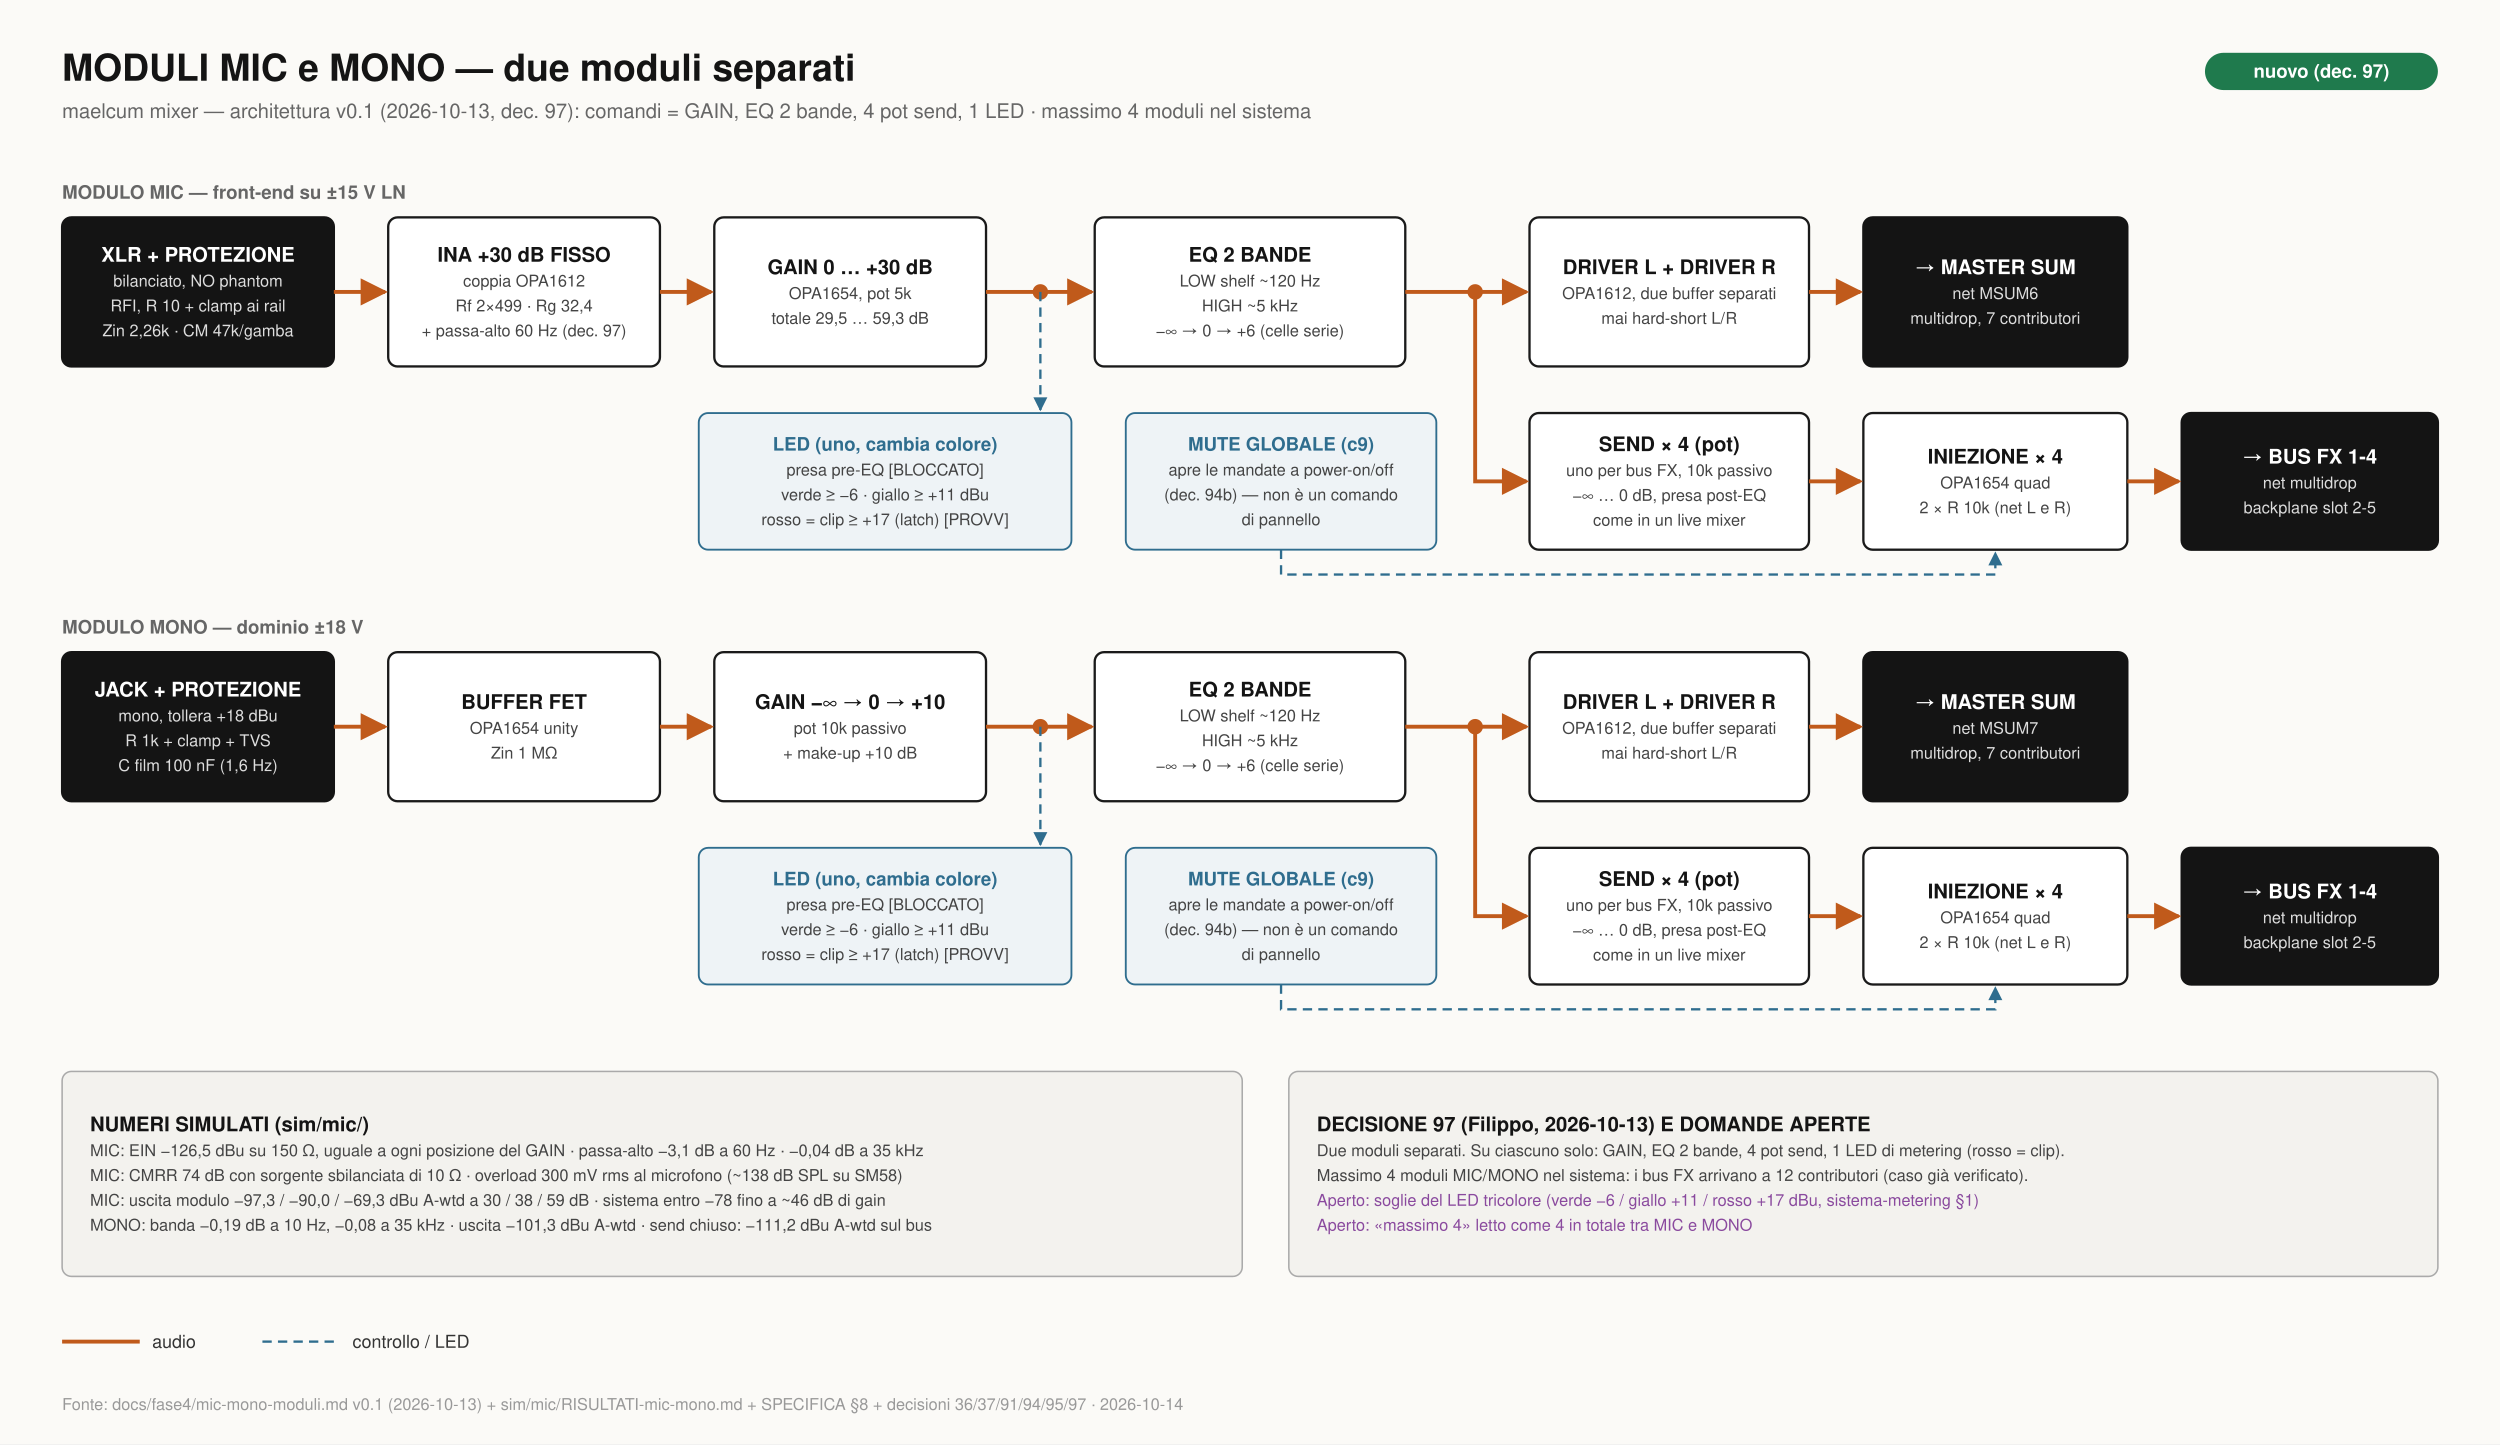
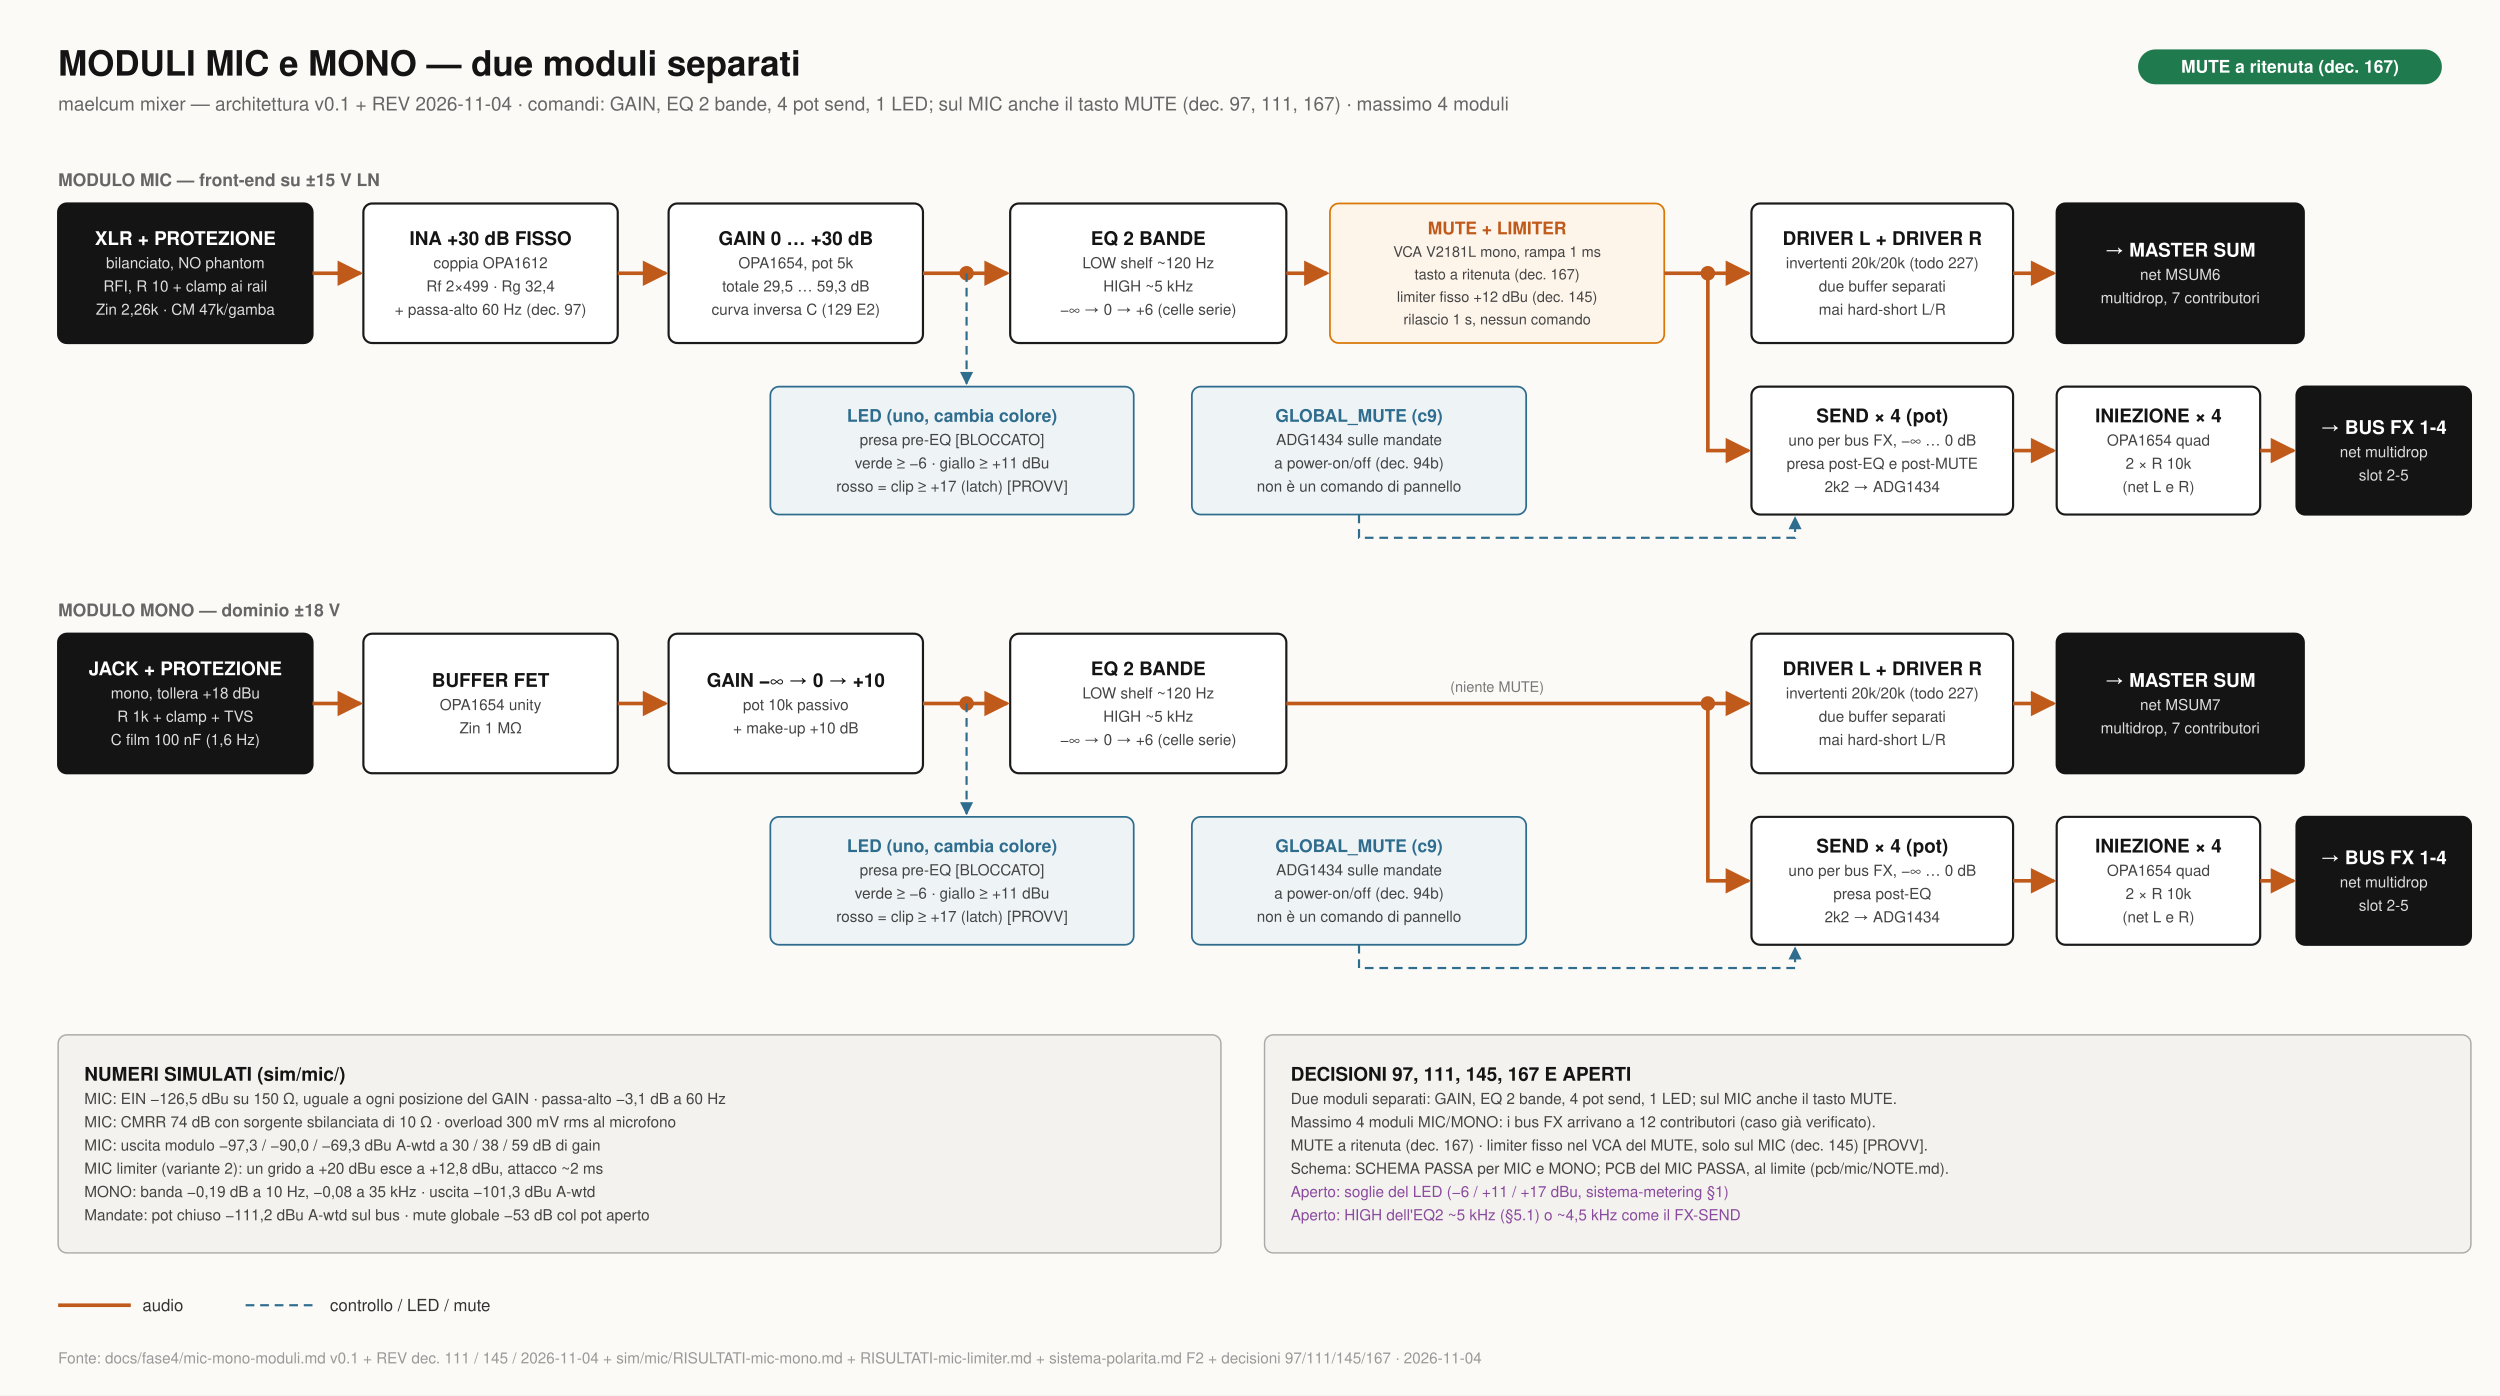
- <svg xmlns="http://www.w3.org/2000/svg" viewBox="0 0 1610 930" font-family="Helvetica Neue, Helvetica, Arial, sans-serif">
+ <svg xmlns="http://www.w3.org/2000/svg" viewBox="0 0 1720 960" font-family="Helvetica Neue, Helvetica, Arial, sans-serif">
  <defs>
    <marker id="ar" viewBox="0 0 10 10" refX="9" refY="5" markerWidth="7" markerHeight="7" orient="auto-start-reverse">
      <path d="M0,0 L10,5 L0,10 z" fill="#C05A1B" />
    </marker>
    <marker id="arb" viewBox="0 0 10 10" refX="9" refY="5" markerWidth="7" markerHeight="7" orient="auto-start-reverse">
      <path d="M0,0 L10,5 L0,10 z" fill="#8A4A9E" />
    </marker>
    <marker id="arw" viewBox="0 0 10 10" refX="9" refY="5" markerWidth="6" markerHeight="6" orient="auto-start-reverse">
      <path d="M0,0 L10,5 L0,10 z" fill="#2F6D8E" />
    </marker>
    <marker id="ark" viewBox="0 0 10 10" refX="9" refY="5" markerWidth="7" markerHeight="7" orient="auto-start-reverse">
      <path d="M0,0 L10,5 L0,10 z" fill="#333" />
    </marker>
  </defs>
-   <rect width="1610" height="930" fill="#FBFAF7" />
+   <rect width="1720" height="960" fill="#FBFAF7" />
  <text x="40" y="52" font-size="24" font-weight="700" fill="#141414">MODULI MIC e MONO — due moduli separati</text>
-   <text x="40" y="76" font-size="13" fill="#666">maelcum mixer — architettura v0.1 (2026-10-13, dec. 97): comandi = GAIN, EQ 2 bande, 4 pot send, 1 LED · massimo 4 moduli nel sistema</text>
-   <rect x="1420" y="34" width="150" height="24" rx="12" fill="#1F7A4D" />
-   <text x="1495" y="50" font-size="12" font-weight="600" fill="#fff" text-anchor="middle">nuovo (dec. 97)</text>
+   <text x="40" y="76" font-size="13" fill="#666">maelcum mixer — architettura v0.1 + REV 2026-11-04 · comandi: GAIN, EQ 2 bande, 4 pot send, 1 LED; sul MIC anche il tasto MUTE (dec. 97, 111, 167) · massimo 4 moduli</text>
+   <rect x="1471" y="34" width="209" height="24" rx="12" fill="#1F7A4D" />
+   <text x="1575.5" y="50" font-size="12" font-weight="600" fill="#fff" text-anchor="middle">MUTE a ritenuta (dec. 167)</text>
  <text x="40" y="128" font-size="12" font-weight="700" fill="#666">MODULO MIC — front-end su ±15 V LN</text>
  <rect x="40" y="140" width="175" height="96" rx="6" fill="#141414" stroke="#141414" stroke-width="1.5" />
  <text x="127.5" y="168.55" font-size="13" font-weight="700" fill="#fff" text-anchor="middle">XLR + PROTEZIONE</text>
  <text x="127.5" y="184.55" font-size="10.5" fill="#ddd" text-anchor="middle">bilanciato, NO phantom</text>
  <text x="127.5" y="200.55" font-size="10.5" fill="#ddd" text-anchor="middle">RFI, R 10 + clamp ai rail</text>
  <text x="127.5" y="216.55" font-size="10.5" fill="#ddd" text-anchor="middle">Zin 2,26k · CM 47k/gamba</text>
  <rect x="250" y="140" width="175" height="96" rx="6" fill="#fff" stroke="#1A1A1A" stroke-width="1.5" />
  <text x="337.5" y="168.55" font-size="13" font-weight="700" fill="#141414" text-anchor="middle">INA +30 dB FISSO</text>
  <text x="337.5" y="184.55" font-size="10.5" fill="#444" text-anchor="middle">coppia OPA1612</text>
  <text x="337.5" y="200.55" font-size="10.5" fill="#444" text-anchor="middle">Rf 2×499 · Rg 32,4</text>
  <text x="337.5" y="216.55" font-size="10.5" fill="#444" text-anchor="middle">+ passa-alto 60 Hz (dec. 97)</text>
  <rect x="460" y="140" width="175" height="96" rx="6" fill="#fff" stroke="#1A1A1A" stroke-width="1.5" />
-   <text x="547.5" y="176.55" font-size="13" font-weight="700" fill="#141414" text-anchor="middle">GAIN 0 … +30 dB</text>
-   <text x="547.5" y="192.55" font-size="10.5" fill="#444" text-anchor="middle">OPA1654, pot 5k</text>
-   <text x="547.5" y="208.55" font-size="10.5" fill="#444" text-anchor="middle">totale 29,5 … 59,3 dB</text>
+   <text x="547.5" y="168.55" font-size="13" font-weight="700" fill="#141414" text-anchor="middle">GAIN 0 … +30 dB</text>
+   <text x="547.5" y="184.55" font-size="10.5" fill="#444" text-anchor="middle">OPA1654, pot 5k</text>
+   <text x="547.5" y="200.55" font-size="10.5" fill="#444" text-anchor="middle">totale 29,5 … 59,3 dB</text>
+   <text x="547.5" y="216.55" font-size="10.5" fill="#444" text-anchor="middle">curva inversa C (129 E2)</text>
  <path d="M 215 188 L 248 188" stroke="#C05A1B" stroke-width="2.5" fill="none" marker-end="url(#ar)" />
  <path d="M 425 188 L 458 188" stroke="#C05A1B" stroke-width="2.5" fill="none" marker-end="url(#ar)" />
-   <rect x="705" y="140" width="200" height="96" rx="6" fill="#fff" stroke="#1A1A1A" stroke-width="1.5" />
-   <text x="805" y="168.55" font-size="13" font-weight="700" fill="#141414" text-anchor="middle">EQ 2 BANDE</text>
-   <text x="805" y="184.55" font-size="10.5" fill="#444" text-anchor="middle">LOW shelf ~120 Hz</text>
-   <text x="805" y="200.55" font-size="10.5" fill="#444" text-anchor="middle">HIGH ~5 kHz</text>
-   <text x="805" y="216.55" font-size="10.5" fill="#444" text-anchor="middle">−∞ → 0 → +6 (celle serie)</text>
-   <path d="M 635 188 L 703 188" stroke="#C05A1B" stroke-width="2.5" fill="none" marker-end="url(#ar)" />
-   <circle cx="670" cy="188" r="5" fill="#C05A1B" />
-   <rect x="450" y="266" width="240" height="88" rx="6" fill="#EEF3F6" stroke="#2F6D8E" stroke-width="1.2" />
-   <text x="570" y="290.2" font-size="12" font-weight="700" fill="#2F6D8E" text-anchor="middle">LED (uno, cambia colore)</text>
-   <text x="570" y="306.2" font-size="10.5" fill="#444" text-anchor="middle">presa pre-EQ [BLOCCATO]</text>
-   <text x="570" y="322.2" font-size="10.5" fill="#444" text-anchor="middle">verde ≥ −6 · giallo ≥ +11 dBu</text>
-   <text x="570" y="338.2" font-size="10.5" fill="#444" text-anchor="middle">rosso = clip ≥ +17 (latch) [PROVV]</text>
-   <path d="M 670 188 L 670 264" stroke="#2F6D8E" stroke-width="1.5" fill="none" stroke-dasharray="6 4" marker-end="url(#arw)" />
-   <rect x="985" y="140" width="180" height="96" rx="6" fill="#fff" stroke="#1A1A1A" stroke-width="1.5" />
-   <text x="1075" y="176.55" font-size="13" font-weight="700" fill="#141414" text-anchor="middle">DRIVER L + DRIVER R</text>
-   <text x="1075" y="192.55" font-size="10.5" fill="#444" text-anchor="middle">OPA1612, due buffer separati</text>
-   <text x="1075" y="208.55" font-size="10.5" fill="#444" text-anchor="middle">mai hard-short L/R</text>
-   <rect x="1200" y="140" width="170" height="96" rx="6" fill="#141414" stroke="#141414" stroke-width="1.5" />
-   <text x="1285" y="176.55" font-size="13" font-weight="700" fill="#fff" text-anchor="middle">→ MASTER SUM</text>
-   <text x="1285" y="192.55" font-size="10.5" fill="#ddd" text-anchor="middle">net MSUM6</text>
-   <text x="1285" y="208.55" font-size="10.5" fill="#ddd" text-anchor="middle">multidrop, 7 contributori</text>
-   <path d="M 905 188 L 983 188" stroke="#C05A1B" stroke-width="2.5" fill="none" marker-end="url(#ar)" />
-   <circle cx="950" cy="188" r="5" fill="#C05A1B" />
-   <path d="M 1165 188 L 1198 188" stroke="#C05A1B" stroke-width="2.5" fill="none" marker-end="url(#ar)" />
-   <rect x="985" y="266" width="180" height="88" rx="6" fill="#fff" stroke="#1A1A1A" stroke-width="1.5" />
-   <text x="1075" y="290.55" font-size="13" font-weight="700" fill="#141414" text-anchor="middle">SEND × 4 (pot)</text>
-   <text x="1075" y="306.55" font-size="10.5" fill="#444" text-anchor="middle">uno per bus FX, 10k passivo</text>
-   <text x="1075" y="322.55" font-size="10.5" fill="#444" text-anchor="middle">−∞ … 0 dB, presa post-EQ</text>
-   <text x="1075" y="338.55" font-size="10.5" fill="#444" text-anchor="middle">come in un live mixer</text>
-   <rect x="1200" y="266" width="170" height="88" rx="6" fill="#fff" stroke="#1A1A1A" stroke-width="1.5" />
-   <text x="1285" y="298.55" font-size="13" font-weight="700" fill="#141414" text-anchor="middle">INIEZIONE × 4</text>
-   <text x="1285" y="314.55" font-size="10.5" fill="#444" text-anchor="middle">OPA1654 quad</text>
-   <text x="1285" y="330.55" font-size="10.5" fill="#444" text-anchor="middle">2 × R 10k (net L e R)</text>
-   <rect x="1405" y="266" width="165" height="88" rx="6" fill="#141414" stroke="#141414" stroke-width="1.5" />
-   <text x="1487.5" y="298.55" font-size="13" font-weight="700" fill="#fff" text-anchor="middle">→ BUS FX 1-4</text>
-   <text x="1487.5" y="314.55" font-size="10.5" fill="#ddd" text-anchor="middle">net multidrop</text>
-   <text x="1487.5" y="330.55" font-size="10.5" fill="#ddd" text-anchor="middle">backplane slot 2-5</text>
-   <path d="M 950 188 L 950 310 L 983 310" stroke="#C05A1B" stroke-width="2.5" fill="none" marker-end="url(#ar)" />
-   <path d="M 1165 310 L 1198 310" stroke="#C05A1B" stroke-width="2.5" fill="none" marker-end="url(#ar)" />
-   <path d="M 1370 310 L 1403 310" stroke="#C05A1B" stroke-width="2.5" fill="none" marker-end="url(#ar)" />
-   <rect x="725" y="266" width="200" height="88" rx="6" fill="#EEF3F6" stroke="#2F6D8E" stroke-width="1.2" />
-   <text x="825" y="290.2" font-size="12" font-weight="700" fill="#2F6D8E" text-anchor="middle">MUTE GLOBALE (c9)</text>
-   <text x="825" y="306.2" font-size="10.5" fill="#444" text-anchor="middle">apre le mandate a power-on/off</text>
-   <text x="825" y="322.2" font-size="10.5" fill="#444" text-anchor="middle">(dec. 94b) — non è un comando</text>
-   <text x="825" y="338.2" font-size="10.5" fill="#444" text-anchor="middle">di pannello</text>
-   <path d="M 825 354 L 825 370 L 1285 370 L 1285 356" stroke="#2F6D8E" stroke-width="1.5" fill="none" stroke-dasharray="6 4" marker-end="url(#arw)" />
-   <text x="40" y="408" font-size="12" font-weight="700" fill="#666">MODULO MONO — dominio ±18 V</text>
-   <rect x="40" y="420" width="175" height="96" rx="6" fill="#141414" stroke="#141414" stroke-width="1.5" />
-   <text x="127.5" y="448.55" font-size="13" font-weight="700" fill="#fff" text-anchor="middle">JACK + PROTEZIONE</text>
-   <text x="127.5" y="464.55" font-size="10.5" fill="#ddd" text-anchor="middle">mono, tollera +18 dBu</text>
-   <text x="127.5" y="480.55" font-size="10.5" fill="#ddd" text-anchor="middle">R 1k + clamp + TVS</text>
-   <text x="127.5" y="496.55" font-size="10.5" fill="#ddd" text-anchor="middle">C film 100 nF (1,6 Hz)</text>
-   <rect x="250" y="420" width="175" height="96" rx="6" fill="#fff" stroke="#1A1A1A" stroke-width="1.5" />
-   <text x="337.5" y="456.55" font-size="13" font-weight="700" fill="#141414" text-anchor="middle">BUFFER FET</text>
-   <text x="337.5" y="472.55" font-size="10.5" fill="#444" text-anchor="middle">OPA1654 unity</text>
-   <text x="337.5" y="488.55" font-size="10.5" fill="#444" text-anchor="middle">Zin 1 MΩ</text>
-   <rect x="460" y="420" width="175" height="96" rx="6" fill="#fff" stroke="#1A1A1A" stroke-width="1.5" />
-   <text x="547.5" y="456.55" font-size="13" font-weight="700" fill="#141414" text-anchor="middle">GAIN −∞ → 0 → +10</text>
-   <text x="547.5" y="472.55" font-size="10.5" fill="#444" text-anchor="middle">pot 10k passivo</text>
-   <text x="547.5" y="488.55" font-size="10.5" fill="#444" text-anchor="middle">+ make-up +10 dB</text>
-   <path d="M 215 468 L 248 468" stroke="#C05A1B" stroke-width="2.5" fill="none" marker-end="url(#ar)" />
-   <path d="M 425 468 L 458 468" stroke="#C05A1B" stroke-width="2.5" fill="none" marker-end="url(#ar)" />
-   <rect x="705" y="420" width="200" height="96" rx="6" fill="#fff" stroke="#1A1A1A" stroke-width="1.5" />
-   <text x="805" y="448.55" font-size="13" font-weight="700" fill="#141414" text-anchor="middle">EQ 2 BANDE</text>
-   <text x="805" y="464.55" font-size="10.5" fill="#444" text-anchor="middle">LOW shelf ~120 Hz</text>
-   <text x="805" y="480.55" font-size="10.5" fill="#444" text-anchor="middle">HIGH ~5 kHz</text>
-   <text x="805" y="496.55" font-size="10.5" fill="#444" text-anchor="middle">−∞ → 0 → +6 (celle serie)</text>
-   <path d="M 635 468 L 703 468" stroke="#C05A1B" stroke-width="2.5" fill="none" marker-end="url(#ar)" />
-   <circle cx="670" cy="468" r="5" fill="#C05A1B" />
-   <rect x="450" y="546" width="240" height="88" rx="6" fill="#EEF3F6" stroke="#2F6D8E" stroke-width="1.2" />
-   <text x="570" y="570.2" font-size="12" font-weight="700" fill="#2F6D8E" text-anchor="middle">LED (uno, cambia colore)</text>
-   <text x="570" y="586.2" font-size="10.5" fill="#444" text-anchor="middle">presa pre-EQ [BLOCCATO]</text>
-   <text x="570" y="602.2" font-size="10.5" fill="#444" text-anchor="middle">verde ≥ −6 · giallo ≥ +11 dBu</text>
-   <text x="570" y="618.2" font-size="10.5" fill="#444" text-anchor="middle">rosso = clip ≥ +17 (latch) [PROVV]</text>
-   <path d="M 670 468 L 670 544" stroke="#2F6D8E" stroke-width="1.5" fill="none" stroke-dasharray="6 4" marker-end="url(#arw)" />
-   <rect x="985" y="420" width="180" height="96" rx="6" fill="#fff" stroke="#1A1A1A" stroke-width="1.5" />
-   <text x="1075" y="456.55" font-size="13" font-weight="700" fill="#141414" text-anchor="middle">DRIVER L + DRIVER R</text>
-   <text x="1075" y="472.55" font-size="10.5" fill="#444" text-anchor="middle">OPA1612, due buffer separati</text>
-   <text x="1075" y="488.55" font-size="10.5" fill="#444" text-anchor="middle">mai hard-short L/R</text>
-   <rect x="1200" y="420" width="170" height="96" rx="6" fill="#141414" stroke="#141414" stroke-width="1.5" />
-   <text x="1285" y="456.55" font-size="13" font-weight="700" fill="#fff" text-anchor="middle">→ MASTER SUM</text>
-   <text x="1285" y="472.55" font-size="10.5" fill="#ddd" text-anchor="middle">net MSUM7</text>
-   <text x="1285" y="488.55" font-size="10.5" fill="#ddd" text-anchor="middle">multidrop, 7 contributori</text>
-   <path d="M 905 468 L 983 468" stroke="#C05A1B" stroke-width="2.5" fill="none" marker-end="url(#ar)" />
-   <circle cx="950" cy="468" r="5" fill="#C05A1B" />
-   <path d="M 1165 468 L 1198 468" stroke="#C05A1B" stroke-width="2.5" fill="none" marker-end="url(#ar)" />
-   <rect x="985" y="546" width="180" height="88" rx="6" fill="#fff" stroke="#1A1A1A" stroke-width="1.5" />
-   <text x="1075" y="570.55" font-size="13" font-weight="700" fill="#141414" text-anchor="middle">SEND × 4 (pot)</text>
-   <text x="1075" y="586.55" font-size="10.5" fill="#444" text-anchor="middle">uno per bus FX, 10k passivo</text>
-   <text x="1075" y="602.55" font-size="10.5" fill="#444" text-anchor="middle">−∞ … 0 dB, presa post-EQ</text>
-   <text x="1075" y="618.55" font-size="10.5" fill="#444" text-anchor="middle">come in un live mixer</text>
-   <rect x="1200" y="546" width="170" height="88" rx="6" fill="#fff" stroke="#1A1A1A" stroke-width="1.5" />
-   <text x="1285" y="578.55" font-size="13" font-weight="700" fill="#141414" text-anchor="middle">INIEZIONE × 4</text>
-   <text x="1285" y="594.55" font-size="10.5" fill="#444" text-anchor="middle">OPA1654 quad</text>
-   <text x="1285" y="610.55" font-size="10.5" fill="#444" text-anchor="middle">2 × R 10k (net L e R)</text>
-   <rect x="1405" y="546" width="165" height="88" rx="6" fill="#141414" stroke="#141414" stroke-width="1.5" />
-   <text x="1487.5" y="578.55" font-size="13" font-weight="700" fill="#fff" text-anchor="middle">→ BUS FX 1-4</text>
-   <text x="1487.5" y="594.55" font-size="10.5" fill="#ddd" text-anchor="middle">net multidrop</text>
-   <text x="1487.5" y="610.55" font-size="10.5" fill="#ddd" text-anchor="middle">backplane slot 2-5</text>
-   <path d="M 950 468 L 950 590 L 983 590" stroke="#C05A1B" stroke-width="2.5" fill="none" marker-end="url(#ar)" />
-   <path d="M 1165 590 L 1198 590" stroke="#C05A1B" stroke-width="2.5" fill="none" marker-end="url(#ar)" />
-   <path d="M 1370 590 L 1403 590" stroke="#C05A1B" stroke-width="2.5" fill="none" marker-end="url(#ar)" />
-   <rect x="725" y="546" width="200" height="88" rx="6" fill="#EEF3F6" stroke="#2F6D8E" stroke-width="1.2" />
-   <text x="825" y="570.2" font-size="12" font-weight="700" fill="#2F6D8E" text-anchor="middle">MUTE GLOBALE (c9)</text>
-   <text x="825" y="586.2" font-size="10.5" fill="#444" text-anchor="middle">apre le mandate a power-on/off</text>
-   <text x="825" y="602.2" font-size="10.5" fill="#444" text-anchor="middle">(dec. 94b) — non è un comando</text>
-   <text x="825" y="618.2" font-size="10.5" fill="#444" text-anchor="middle">di pannello</text>
-   <path d="M 825 634 L 825 650 L 1285 650 L 1285 636" stroke="#2F6D8E" stroke-width="1.5" fill="none" stroke-dasharray="6 4" marker-end="url(#arw)" />
-   <rect x="40" y="690" width="760" height="132" rx="6" fill="#F3F2EE" stroke="#AAA" stroke-width="1" />
-   <text x="58" y="728.55" font-size="13" font-weight="700" fill="#141414">NUMERI SIMULATI (sim/mic/)</text>
-   <text x="58" y="744.55" font-size="10.5" fill="#444">MIC: EIN −126,5 dBu su 150 Ω, uguale a ogni posizione del GAIN · passa-alto −3,1 dB a 60 Hz · −0,04 dB a 35 kHz</text>
-   <text x="58" y="760.55" font-size="10.5" fill="#444">MIC: CMRR 74 dB con sorgente sbilanciata di 10 Ω · overload 300 mV rms al microfono (~138 dB SPL su SM58)</text>
-   <text x="58" y="776.55" font-size="10.5" fill="#444">MIC: uscita modulo −97,3 / −90,0 / −69,3 dBu A-wtd a 30 / 38 / 59 dB · sistema entro −78 fino a ~46 dB di gain</text>
-   <text x="58" y="792.55" font-size="10.5" fill="#444">MONO: banda −0,19 dB a 10 Hz, −0,08 a 35 kHz · uscita −101,3 dBu A-wtd · send chiuso: −111,2 dBu A-wtd sul bus</text>
-   <rect x="830" y="690" width="740" height="132" rx="6" fill="#F3F2EE" stroke="#AAA" stroke-width="1" />
-   <text x="848" y="728.55" font-size="13" font-weight="700" fill="#141414">DECISIONE 97 (Filippo, 2026-10-13) E DOMANDE APERTE</text>
-   <text x="848" y="744.55" font-size="10.5" fill="#444">Due moduli separati. Su ciascuno solo: GAIN, EQ 2 bande, 4 pot send, 1 LED di metering (rosso = clip).</text>
-   <text x="848" y="760.55" font-size="10.5" fill="#444">Massimo 4 moduli MIC/MONO nel sistema: i bus FX arrivano a 12 contributori (caso già verificato).</text>
-   <text x="848" y="776.55" font-size="10.5" fill="#8A4A9E">Aperto: soglie del LED tricolore (verde −6 / giallo +11 / rosso +17 dBu, sistema-metering §1)</text>
-   <text x="848" y="792.55" font-size="10.5" fill="#8A4A9E">Aperto: «massimo 4» letto come 4 in totale tra MIC e MONO</text>
-   <path d="M 40 864 L 90 864" stroke="#C05A1B" stroke-width="2.5" />
-   <text x="98" y="868" font-size="11.5" fill="#333">audio</text>
-   <path d="M 169 864 L 219 864" stroke="#2F6D8E" stroke-width="1.5" stroke-dasharray="6 4" />
-   <text x="227" y="868" font-size="11.5" fill="#333">controllo / LED</text>
-   <text x="40" y="908" font-size="10.5" fill="#999">Fonte: docs/fase4/mic-mono-moduli.md v0.1 (2026-10-13) + sim/mic/RISULTATI-mic-mono.md + SPECIFICA §8 + decisioni 36/37/91/94/95/97 · 2026-10-14</text>
+   <rect x="695" y="140" width="190" height="96" rx="6" fill="#fff" stroke="#1A1A1A" stroke-width="1.5" />
+   <text x="790" y="168.55" font-size="13" font-weight="700" fill="#141414" text-anchor="middle">EQ 2 BANDE</text>
+   <text x="790" y="184.55" font-size="10.5" fill="#444" text-anchor="middle">LOW shelf ~120 Hz</text>
+   <text x="790" y="200.55" font-size="10.5" fill="#444" text-anchor="middle">HIGH ~5 kHz</text>
+   <text x="790" y="216.55" font-size="10.5" fill="#444" text-anchor="middle">−∞ → 0 → +6 (celle serie)</text>
+   <path d="M 635 188 L 693 188" stroke="#C05A1B" stroke-width="2.5" fill="none" marker-end="url(#ar)" />
+   <circle cx="665" cy="188" r="5" fill="#C05A1B" />
+   <rect x="530" y="266" width="250" height="88" rx="6" fill="#EEF3F6" stroke="#2F6D8E" stroke-width="1.2" />
+   <text x="655" y="290.2" font-size="12" font-weight="700" fill="#2F6D8E" text-anchor="middle">LED (uno, cambia colore)</text>
+   <text x="655" y="306.2" font-size="10.5" fill="#444" text-anchor="middle">presa pre-EQ [BLOCCATO]</text>
+   <text x="655" y="322.2" font-size="10.5" fill="#444" text-anchor="middle">verde ≥ −6 · giallo ≥ +11 dBu</text>
+   <text x="655" y="338.2" font-size="10.5" fill="#444" text-anchor="middle">rosso = clip ≥ +17 (latch) [PROVV]</text>
+   <path d="M 665 188 L 665 264" stroke="#2F6D8E" stroke-width="1.5" fill="none" stroke-dasharray="6 4" marker-end="url(#arw)" />
+   <rect x="915" y="140" width="230" height="96" rx="6" fill="#FDF4EA" stroke="#D97706" stroke-width="1.2" />
+   <text x="1030" y="161.2" font-size="12" font-weight="700" fill="#C05A1B" text-anchor="middle">MUTE + LIMITER</text>
+   <text x="1030" y="176.7" font-size="10" fill="#444" text-anchor="middle">VCA V2181L mono, rampa 1 ms</text>
+   <text x="1030" y="192.2" font-size="10" fill="#444" text-anchor="middle">tasto a ritenuta (dec. 167)</text>
+   <text x="1030" y="207.7" font-size="10" fill="#444" text-anchor="middle">limiter fisso +12 dBu (dec. 145)</text>
+   <text x="1030" y="223.2" font-size="10" fill="#444" text-anchor="middle">rilascio 1 s, nessun comando</text>
+   <path d="M 885 188 L 913 188" stroke="#C05A1B" stroke-width="2.5" fill="none" marker-end="url(#ar)" />
+   <path d="M 1145 188 L 1173 188" stroke="#C05A1B" stroke-width="2.5" fill="none" />
+   <circle cx="1175" cy="188" r="5" fill="#C05A1B" />
+   <rect x="1205" y="140" width="180" height="96" rx="6" fill="#fff" stroke="#1A1A1A" stroke-width="1.5" />
+   <text x="1295" y="168.55" font-size="13" font-weight="700" fill="#141414" text-anchor="middle">DRIVER L + DRIVER R</text>
+   <text x="1295" y="184.55" font-size="10.5" fill="#444" text-anchor="middle">invertenti 20k/20k (todo 227)</text>
+   <text x="1295" y="200.55" font-size="10.5" fill="#444" text-anchor="middle">due buffer separati</text>
+   <text x="1295" y="216.55" font-size="10.5" fill="#444" text-anchor="middle">mai hard-short L/R</text>
+   <rect x="1415" y="140" width="170" height="96" rx="6" fill="#141414" stroke="#141414" stroke-width="1.5" />
+   <text x="1500" y="176.55" font-size="13" font-weight="700" fill="#fff" text-anchor="middle">→ MASTER SUM</text>
+   <text x="1500" y="192.55" font-size="10.5" fill="#ddd" text-anchor="middle">net MSUM6</text>
+   <text x="1500" y="208.55" font-size="10.5" fill="#ddd" text-anchor="middle">multidrop, 7 contributori</text>
+   <path d="M 1175 188 L 1203 188" stroke="#C05A1B" stroke-width="2.5" fill="none" marker-end="url(#ar)" />
+   <path d="M 1385 188 L 1413 188" stroke="#C05A1B" stroke-width="2.5" fill="none" marker-end="url(#ar)" />
+   <rect x="1205" y="266" width="180" height="88" rx="6" fill="#fff" stroke="#1A1A1A" stroke-width="1.5" />
+   <text x="1295" y="290.55" font-size="13" font-weight="700" fill="#141414" text-anchor="middle">SEND × 4 (pot)</text>
+   <text x="1295" y="306.55" font-size="10.5" fill="#444" text-anchor="middle">uno per bus FX, −∞ … 0 dB</text>
+   <text x="1295" y="322.55" font-size="10.5" fill="#444" text-anchor="middle">presa post-EQ e post-MUTE</text>
+   <text x="1295" y="338.55" font-size="10.5" fill="#444" text-anchor="middle">2k2 → ADG1434</text>
+   <rect x="1415" y="266" width="140" height="88" rx="6" fill="#fff" stroke="#1A1A1A" stroke-width="1.5" />
+   <text x="1485" y="290.55" font-size="13" font-weight="700" fill="#141414" text-anchor="middle">INIEZIONE × 4</text>
+   <text x="1485" y="306.55" font-size="10.5" fill="#444" text-anchor="middle">OPA1654 quad</text>
+   <text x="1485" y="322.55" font-size="10.5" fill="#444" text-anchor="middle">2 × R 10k</text>
+   <text x="1485" y="338.55" font-size="10.5" fill="#444" text-anchor="middle">(net L e R)</text>
+   <rect x="1580" y="266" width="120" height="88" rx="6" fill="#141414" stroke="#141414" stroke-width="1.5" />
+   <text x="1640" y="298.55" font-size="13" font-weight="700" fill="#fff" text-anchor="middle">→ BUS FX 1-4</text>
+   <text x="1640" y="314.55" font-size="10.5" fill="#ddd" text-anchor="middle">net multidrop</text>
+   <text x="1640" y="330.55" font-size="10.5" fill="#ddd" text-anchor="middle">slot 2-5</text>
+   <path d="M 1175 188 L 1175 310 L 1203 310" stroke="#C05A1B" stroke-width="2.5" fill="none" marker-end="url(#ar)" />
+   <path d="M 1385 310 L 1413 310" stroke="#C05A1B" stroke-width="2.5" fill="none" marker-end="url(#ar)" />
+   <path d="M 1555 310 L 1578 310" stroke="#C05A1B" stroke-width="2.5" fill="none" marker-end="url(#ar)" />
+   <rect x="820" y="266" width="230" height="88" rx="6" fill="#EEF3F6" stroke="#2F6D8E" stroke-width="1.2" />
+   <text x="935" y="290.2" font-size="12" font-weight="700" fill="#2F6D8E" text-anchor="middle">GLOBAL_MUTE (c9)</text>
+   <text x="935" y="306.2" font-size="10.5" fill="#444" text-anchor="middle">ADG1434 sulle mandate</text>
+   <text x="935" y="322.2" font-size="10.5" fill="#444" text-anchor="middle">a power-on/off (dec. 94b)</text>
+   <text x="935" y="338.2" font-size="10.5" fill="#444" text-anchor="middle">non è un comando di pannello</text>
+   <path d="M 935 354 L 935 370 L 1235 370 L 1235 356" stroke="#2F6D8E" stroke-width="1.5" fill="none" stroke-dasharray="6 4" marker-end="url(#arw)" />
+   <text x="40" y="424" font-size="12" font-weight="700" fill="#666">MODULO MONO — dominio ±18 V</text>
+   <rect x="40" y="436" width="175" height="96" rx="6" fill="#141414" stroke="#141414" stroke-width="1.5" />
+   <text x="127.5" y="464.55" font-size="13" font-weight="700" fill="#fff" text-anchor="middle">JACK + PROTEZIONE</text>
+   <text x="127.5" y="480.55" font-size="10.5" fill="#ddd" text-anchor="middle">mono, tollera +18 dBu</text>
+   <text x="127.5" y="496.55" font-size="10.5" fill="#ddd" text-anchor="middle">R 1k + clamp + TVS</text>
+   <text x="127.5" y="512.55" font-size="10.5" fill="#ddd" text-anchor="middle">C film 100 nF (1,6 Hz)</text>
+   <rect x="250" y="436" width="175" height="96" rx="6" fill="#fff" stroke="#1A1A1A" stroke-width="1.5" />
+   <text x="337.5" y="472.55" font-size="13" font-weight="700" fill="#141414" text-anchor="middle">BUFFER FET</text>
+   <text x="337.5" y="488.55" font-size="10.5" fill="#444" text-anchor="middle">OPA1654 unity</text>
+   <text x="337.5" y="504.55" font-size="10.5" fill="#444" text-anchor="middle">Zin 1 MΩ</text>
+   <rect x="460" y="436" width="175" height="96" rx="6" fill="#fff" stroke="#1A1A1A" stroke-width="1.5" />
+   <text x="547.5" y="472.55" font-size="13" font-weight="700" fill="#141414" text-anchor="middle">GAIN −∞ → 0 → +10</text>
+   <text x="547.5" y="488.55" font-size="10.5" fill="#444" text-anchor="middle">pot 10k passivo</text>
+   <text x="547.5" y="504.55" font-size="10.5" fill="#444" text-anchor="middle">+ make-up +10 dB</text>
+   <path d="M 215 484 L 248 484" stroke="#C05A1B" stroke-width="2.5" fill="none" marker-end="url(#ar)" />
+   <path d="M 425 484 L 458 484" stroke="#C05A1B" stroke-width="2.5" fill="none" marker-end="url(#ar)" />
+   <rect x="695" y="436" width="190" height="96" rx="6" fill="#fff" stroke="#1A1A1A" stroke-width="1.5" />
+   <text x="790" y="464.55" font-size="13" font-weight="700" fill="#141414" text-anchor="middle">EQ 2 BANDE</text>
+   <text x="790" y="480.55" font-size="10.5" fill="#444" text-anchor="middle">LOW shelf ~120 Hz</text>
+   <text x="790" y="496.55" font-size="10.5" fill="#444" text-anchor="middle">HIGH ~5 kHz</text>
+   <text x="790" y="512.55" font-size="10.5" fill="#444" text-anchor="middle">−∞ → 0 → +6 (celle serie)</text>
+   <path d="M 635 484 L 693 484" stroke="#C05A1B" stroke-width="2.5" fill="none" marker-end="url(#ar)" />
+   <circle cx="665" cy="484" r="5" fill="#C05A1B" />
+   <rect x="530" y="562" width="250" height="88" rx="6" fill="#EEF3F6" stroke="#2F6D8E" stroke-width="1.2" />
+   <text x="655" y="586.2" font-size="12" font-weight="700" fill="#2F6D8E" text-anchor="middle">LED (uno, cambia colore)</text>
+   <text x="655" y="602.2" font-size="10.5" fill="#444" text-anchor="middle">presa pre-EQ [BLOCCATO]</text>
+   <text x="655" y="618.2" font-size="10.5" fill="#444" text-anchor="middle">verde ≥ −6 · giallo ≥ +11 dBu</text>
+   <text x="655" y="634.2" font-size="10.5" fill="#444" text-anchor="middle">rosso = clip ≥ +17 (latch) [PROVV]</text>
+   <path d="M 665 484 L 665 560" stroke="#2F6D8E" stroke-width="1.5" fill="none" stroke-dasharray="6 4" marker-end="url(#arw)" />
+   <path d="M 885 484 L 1173 484" stroke="#C05A1B" stroke-width="2.5" fill="none" />
+   <text x="1030" y="476" font-size="10" fill="#777" text-anchor="middle">(niente MUTE)</text>
+   <circle cx="1175" cy="484" r="5" fill="#C05A1B" />
+   <rect x="1205" y="436" width="180" height="96" rx="6" fill="#fff" stroke="#1A1A1A" stroke-width="1.5" />
+   <text x="1295" y="464.55" font-size="13" font-weight="700" fill="#141414" text-anchor="middle">DRIVER L + DRIVER R</text>
+   <text x="1295" y="480.55" font-size="10.5" fill="#444" text-anchor="middle">invertenti 20k/20k (todo 227)</text>
+   <text x="1295" y="496.55" font-size="10.5" fill="#444" text-anchor="middle">due buffer separati</text>
+   <text x="1295" y="512.55" font-size="10.5" fill="#444" text-anchor="middle">mai hard-short L/R</text>
+   <rect x="1415" y="436" width="170" height="96" rx="6" fill="#141414" stroke="#141414" stroke-width="1.5" />
+   <text x="1500" y="472.55" font-size="13" font-weight="700" fill="#fff" text-anchor="middle">→ MASTER SUM</text>
+   <text x="1500" y="488.55" font-size="10.5" fill="#ddd" text-anchor="middle">net MSUM7</text>
+   <text x="1500" y="504.55" font-size="10.5" fill="#ddd" text-anchor="middle">multidrop, 7 contributori</text>
+   <path d="M 1175 484 L 1203 484" stroke="#C05A1B" stroke-width="2.5" fill="none" marker-end="url(#ar)" />
+   <path d="M 1385 484 L 1413 484" stroke="#C05A1B" stroke-width="2.5" fill="none" marker-end="url(#ar)" />
+   <rect x="1205" y="562" width="180" height="88" rx="6" fill="#fff" stroke="#1A1A1A" stroke-width="1.5" />
+   <text x="1295" y="586.55" font-size="13" font-weight="700" fill="#141414" text-anchor="middle">SEND × 4 (pot)</text>
+   <text x="1295" y="602.55" font-size="10.5" fill="#444" text-anchor="middle">uno per bus FX, −∞ … 0 dB</text>
+   <text x="1295" y="618.55" font-size="10.5" fill="#444" text-anchor="middle">presa post-EQ</text>
+   <text x="1295" y="634.55" font-size="10.5" fill="#444" text-anchor="middle">2k2 → ADG1434</text>
+   <rect x="1415" y="562" width="140" height="88" rx="6" fill="#fff" stroke="#1A1A1A" stroke-width="1.5" />
+   <text x="1485" y="586.55" font-size="13" font-weight="700" fill="#141414" text-anchor="middle">INIEZIONE × 4</text>
+   <text x="1485" y="602.55" font-size="10.5" fill="#444" text-anchor="middle">OPA1654 quad</text>
+   <text x="1485" y="618.55" font-size="10.5" fill="#444" text-anchor="middle">2 × R 10k</text>
+   <text x="1485" y="634.55" font-size="10.5" fill="#444" text-anchor="middle">(net L e R)</text>
+   <rect x="1580" y="562" width="120" height="88" rx="6" fill="#141414" stroke="#141414" stroke-width="1.5" />
+   <text x="1640" y="594.55" font-size="13" font-weight="700" fill="#fff" text-anchor="middle">→ BUS FX 1-4</text>
+   <text x="1640" y="610.55" font-size="10.5" fill="#ddd" text-anchor="middle">net multidrop</text>
+   <text x="1640" y="626.55" font-size="10.5" fill="#ddd" text-anchor="middle">slot 2-5</text>
+   <path d="M 1175 484 L 1175 606 L 1203 606" stroke="#C05A1B" stroke-width="2.5" fill="none" marker-end="url(#ar)" />
+   <path d="M 1385 606 L 1413 606" stroke="#C05A1B" stroke-width="2.5" fill="none" marker-end="url(#ar)" />
+   <path d="M 1555 606 L 1578 606" stroke="#C05A1B" stroke-width="2.5" fill="none" marker-end="url(#ar)" />
+   <rect x="820" y="562" width="230" height="88" rx="6" fill="#EEF3F6" stroke="#2F6D8E" stroke-width="1.2" />
+   <text x="935" y="586.2" font-size="12" font-weight="700" fill="#2F6D8E" text-anchor="middle">GLOBAL_MUTE (c9)</text>
+   <text x="935" y="602.2" font-size="10.5" fill="#444" text-anchor="middle">ADG1434 sulle mandate</text>
+   <text x="935" y="618.2" font-size="10.5" fill="#444" text-anchor="middle">a power-on/off (dec. 94b)</text>
+   <text x="935" y="634.2" font-size="10.5" fill="#444" text-anchor="middle">non è un comando di pannello</text>
+   <path d="M 935 650 L 935 666 L 1235 666 L 1235 652" stroke="#2F6D8E" stroke-width="1.5" fill="none" stroke-dasharray="6 4" marker-end="url(#arw)" />
+   <rect x="40" y="712" width="800" height="150" rx="6" fill="#F3F2EE" stroke="#AAA" stroke-width="1" />
+   <text x="58" y="743.55" font-size="13" font-weight="700" fill="#141414">NUMERI SIMULATI (sim/mic/)</text>
+   <text x="58" y="759.55" font-size="10.5" fill="#444">MIC: EIN −126,5 dBu su 150 Ω, uguale a ogni posizione del GAIN · passa-alto −3,1 dB a 60 Hz</text>
+   <text x="58" y="775.55" font-size="10.5" fill="#444">MIC: CMRR 74 dB con sorgente sbilanciata di 10 Ω · overload 300 mV rms al microfono</text>
+   <text x="58" y="791.55" font-size="10.5" fill="#444">MIC: uscita modulo −97,3 / −90,0 / −69,3 dBu A-wtd a 30 / 38 / 59 dB di gain</text>
+   <text x="58" y="807.55" font-size="10.5" fill="#444">MIC limiter (variante 2): un grido a +20 dBu esce a +12,8 dBu, attacco ~2 ms</text>
+   <text x="58" y="823.55" font-size="10.5" fill="#444">MONO: banda −0,19 dB a 10 Hz, −0,08 a 35 kHz · uscita −101,3 dBu A-wtd</text>
+   <text x="58" y="839.55" font-size="10.5" fill="#444">Mandate: pot chiuso −111,2 dBu A-wtd sul bus · mute globale −53 dB col pot aperto</text>
+   <rect x="870" y="712" width="830" height="150" rx="6" fill="#F3F2EE" stroke="#AAA" stroke-width="1" />
+   <text x="888" y="743.55" font-size="13" font-weight="700" fill="#141414">DECISIONI 97, 111, 145, 167 E APERTI</text>
+   <text x="888" y="759.55" font-size="10.5" fill="#444">Due moduli separati: GAIN, EQ 2 bande, 4 pot send, 1 LED; sul MIC anche il tasto MUTE.</text>
+   <text x="888" y="775.55" font-size="10.5" fill="#444">Massimo 4 moduli MIC/MONO: i bus FX arrivano a 12 contributori (caso già verificato).</text>
+   <text x="888" y="791.55" font-size="10.5" fill="#444">MUTE a ritenuta (dec. 167) · limiter fisso nel VCA del MUTE, solo sul MIC (dec. 145) [PROVV].</text>
+   <text x="888" y="807.55" font-size="10.5" fill="#444">Schema: SCHEMA PASSA per MIC e MONO; PCB del MIC PASSA, al limite (pcb/mic/NOTE.md).</text>
+   <text x="888" y="823.55" font-size="10.5" fill="#8A4A9E">Aperto: soglie del LED (−6 / +11 / +17 dBu, sistema-metering §1)</text>
+   <text x="888" y="839.55" font-size="10.5" fill="#8A4A9E">Aperto: HIGH dell'EQ2 ~5 kHz (§5.1) o ~4,5 kHz come il FX-SEND</text>
+   <path d="M 40 898 L 90 898" stroke="#C05A1B" stroke-width="2.5" />
+   <text x="98" y="902" font-size="11.5" fill="#333">audio</text>
+   <path d="M 169 898 L 219 898" stroke="#2F6D8E" stroke-width="1.5" stroke-dasharray="6 4" />
+   <text x="227" y="902" font-size="11.5" fill="#333">controllo / LED / mute</text>
+   <text x="40" y="938" font-size="10.5" fill="#999">Fonte: docs/fase4/mic-mono-moduli.md v0.1 + REV dec. 111 / 145 / 2026-11-04 + sim/mic/RISULTATI-mic-mono.md + RISULTATI-mic-limiter.md + sistema-polarita.md F2 + decisioni 97/111/145/167 · 2026-11-04</text>
</svg>
